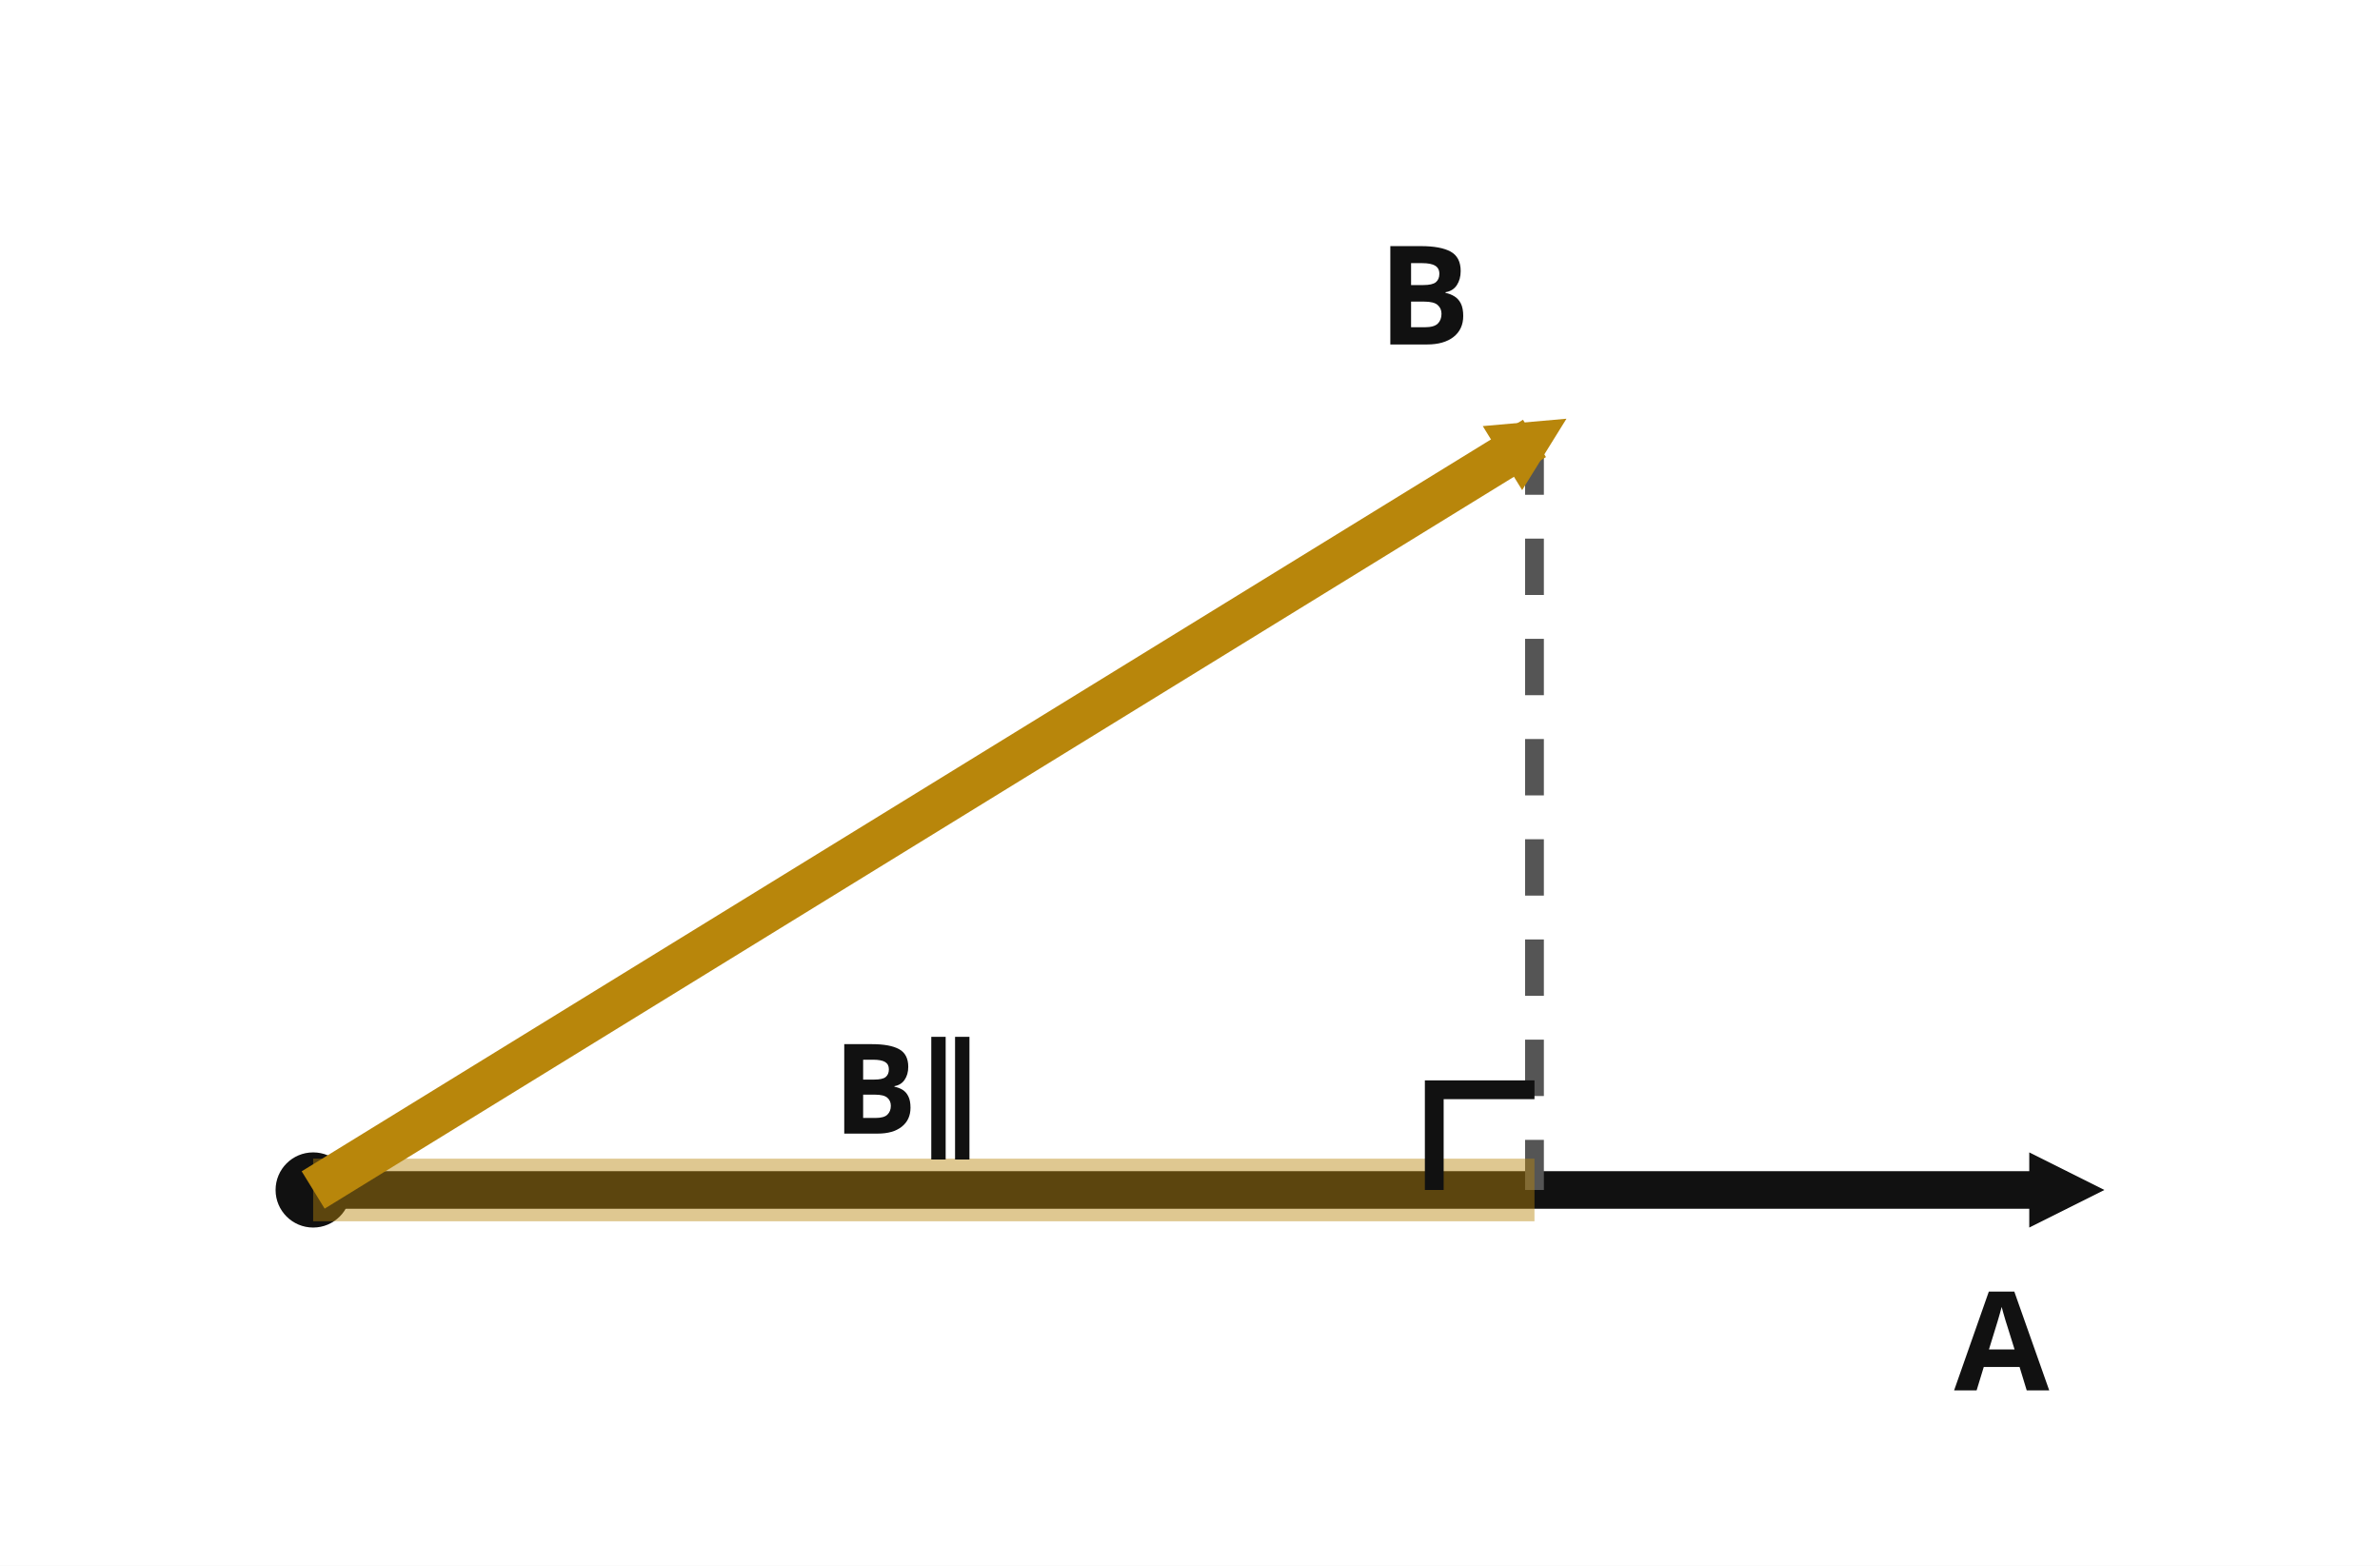
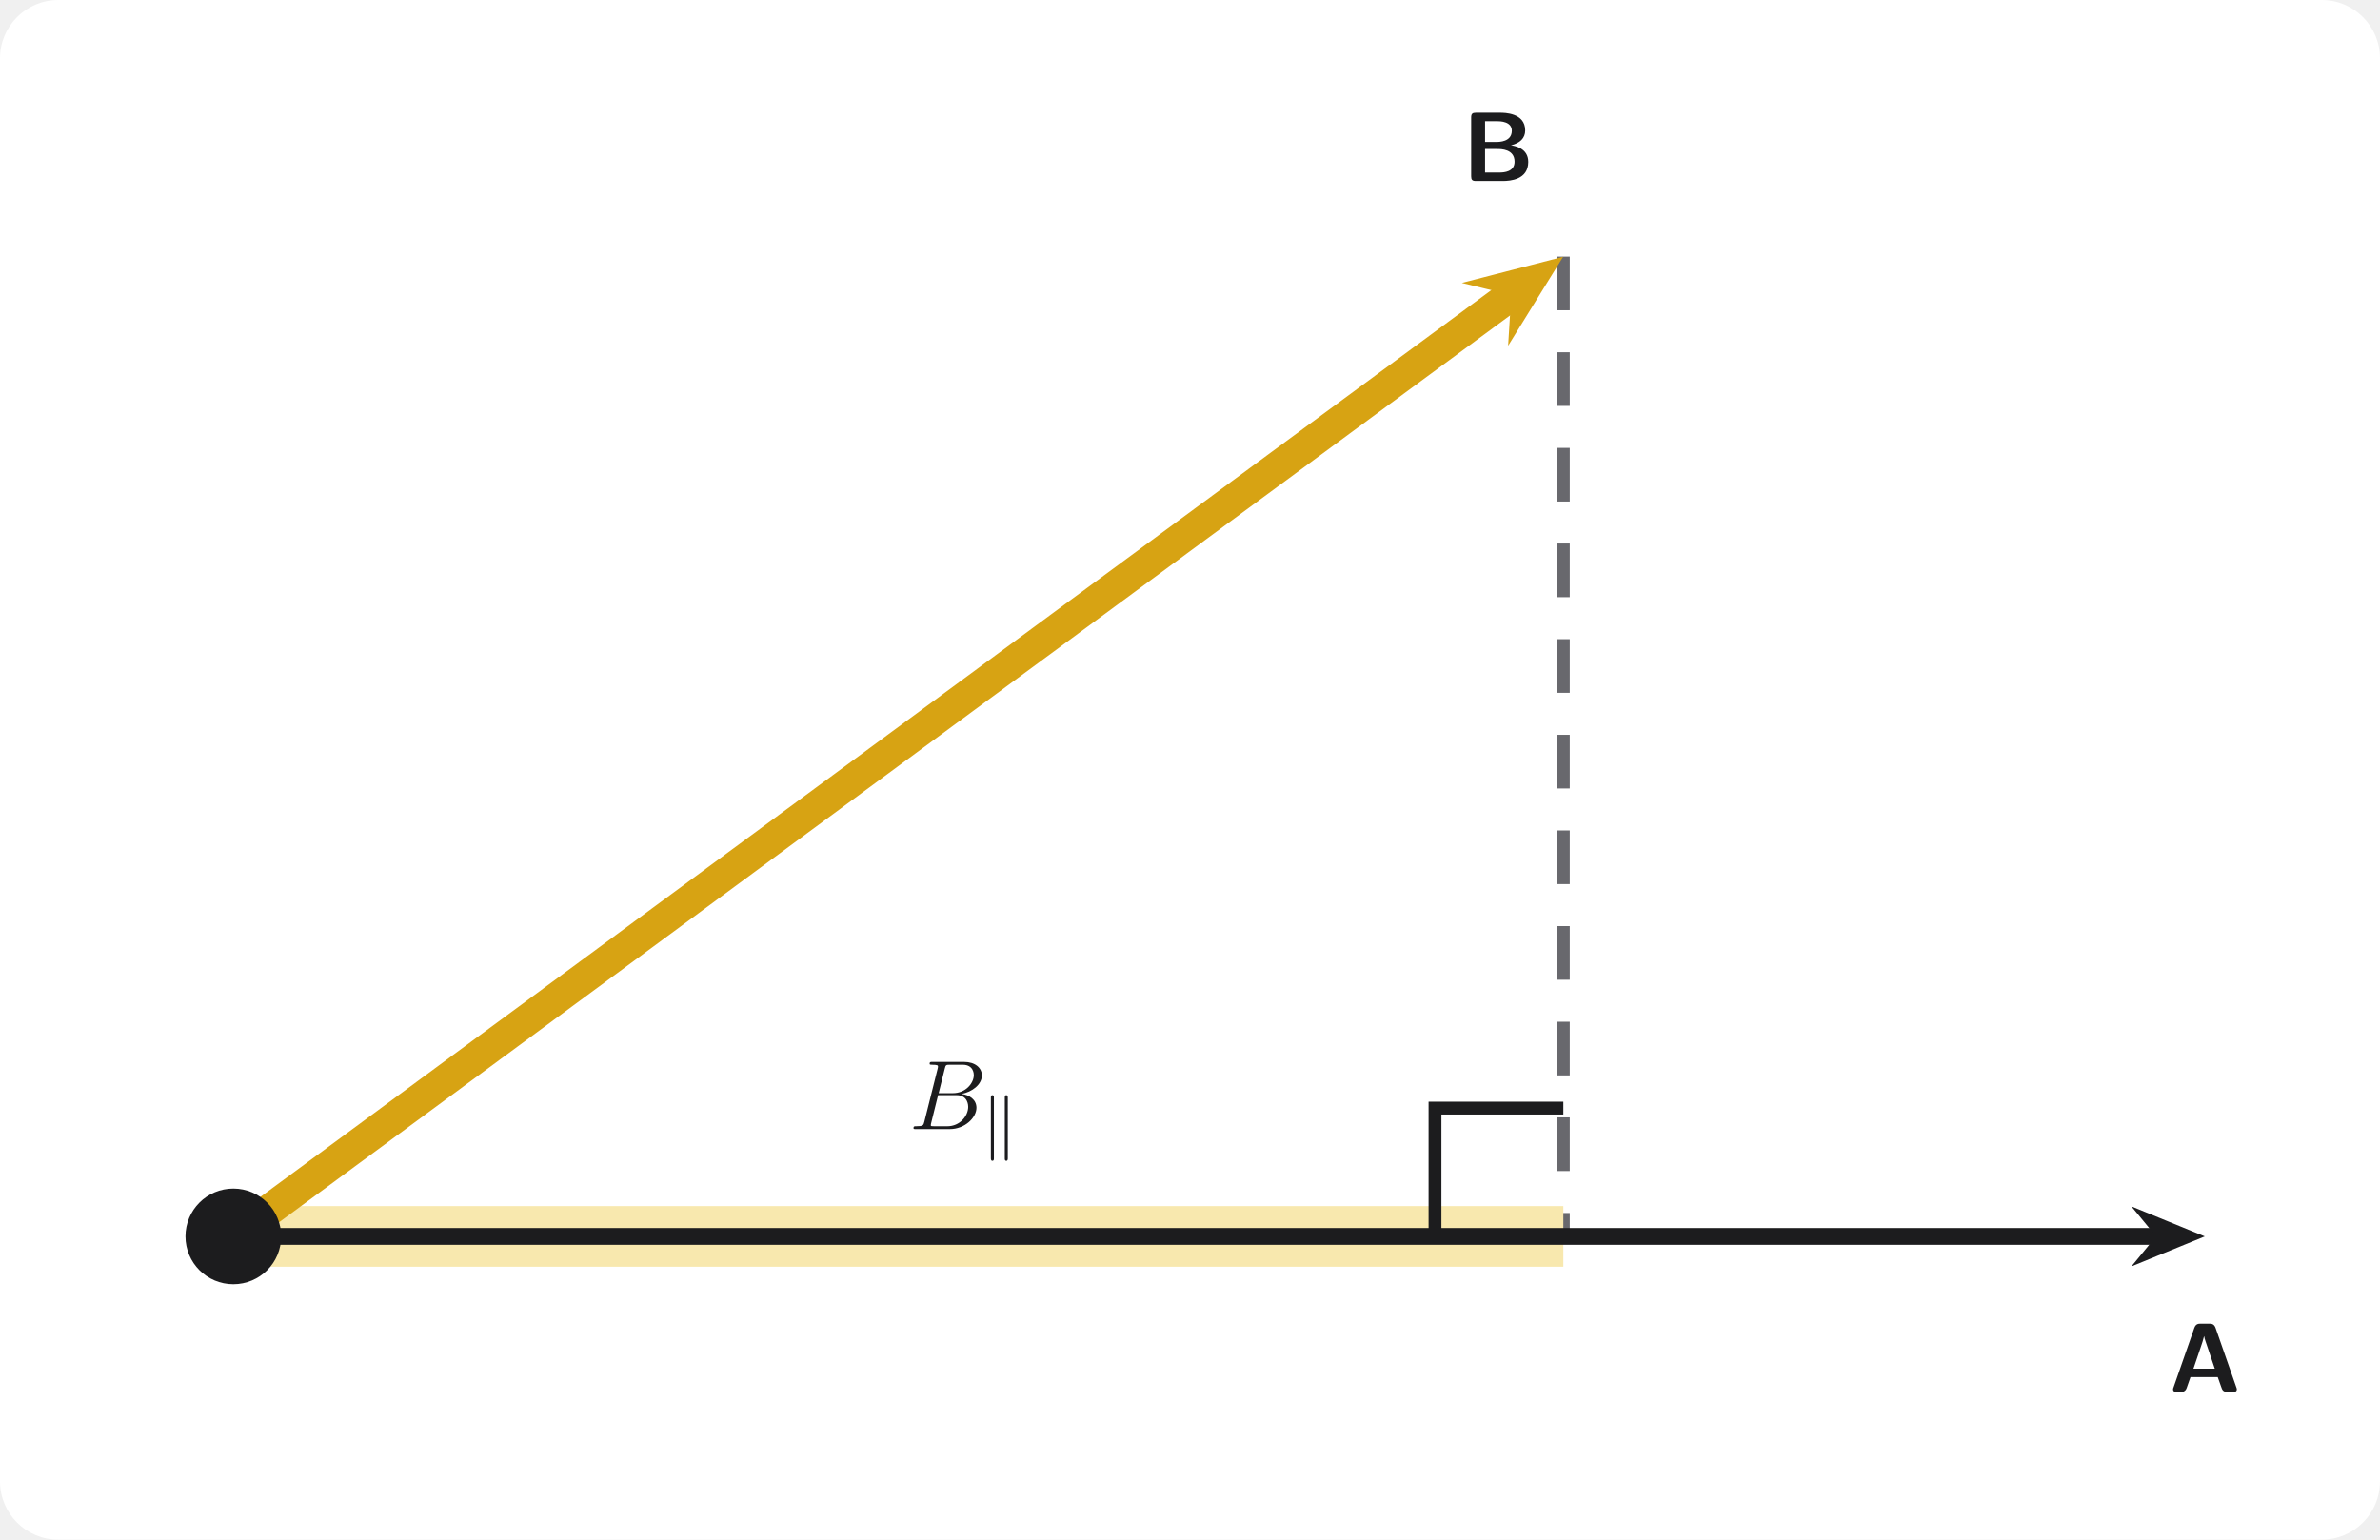
- <svg xmlns="http://www.w3.org/2000/svg" viewBox="0 0 380 250" role="img" aria-labelledby="title desc">
+ <svg xmlns="http://www.w3.org/2000/svg" xmlns:xlink="http://www.w3.org/1999/xlink" role="img" aria-labelledby="title desc" version="1.1" width="289.134pt" height="187.087pt" viewBox="-57.827 -57.827 289.134 187.087">
  <defs>
-     <marker id="arrow-gold" viewBox="0 0 10 10" refX="5" refY="5" markerUnits="userSpaceOnUse" markerWidth="12" markerHeight="12" orient="auto">
-       <path d="M 0 0 L 10 5 L 0 10 z" fill="#b8860b" />
-     </marker>
-     <marker id="arrow-black" viewBox="0 0 10 10" refX="5" refY="5" markerUnits="userSpaceOnUse" markerWidth="12" markerHeight="12" orient="auto">
-       <path d="M 0 0 L 10 5 L 0 10 z" fill="#111" />
-     </marker>
+     <path id="g0-107" d="M1.451-5.683C1.451-5.81 1.451-5.978 1.267-5.978S1.084-5.778 1.084-5.651V1.666C1.084 1.793 1.084 1.993 1.267 1.993S1.451 1.825 1.451 1.698V-5.683ZM3.14-5.651C3.14-5.778 3.14-5.978 2.957-5.978S2.774-5.81 2.774-5.683V1.698C2.774 1.825 2.774 1.993 2.957 1.993S3.14 1.793 3.14 1.666V-5.651Z" />
+     <path id="g1-66" d="M4.376-7.352C4.483-7.795 4.531-7.819 4.997-7.819H6.551C7.902-7.819 7.902-6.671 7.902-6.563C7.902-5.595 6.934-4.364 5.356-4.364H3.634L4.376-7.352ZM6.396-4.268C7.699-4.507 8.883-5.416 8.883-6.516C8.883-7.448 8.058-8.165 6.707-8.165H2.869C2.642-8.165 2.534-8.165 2.534-7.938C2.534-7.819 2.642-7.819 2.821-7.819C3.551-7.819 3.551-7.723 3.551-7.592C3.551-7.568 3.551-7.496 3.503-7.317L1.889-.885C1.781-.466 1.757-.347 .921-.347C.693-.347 .574-.347 .574-.132C.574 0 .646 0 .885 0H4.985C6.814 0 8.225-1.387 8.225-2.594C8.225-3.575 7.364-4.172 6.396-4.268ZM4.698-.347H3.084C2.917-.347 2.893-.347 2.821-.359C2.69-.371 2.678-.395 2.678-.49C2.678-.574 2.702-.646 2.726-.753L3.563-4.125H5.81C7.221-4.125 7.221-2.809 7.221-2.714C7.221-1.566 6.181-.347 4.698-.347Z" />
+     <path id="g2-27" d="M8.249-.323C8.249-.383 8.249-.406 8.189-.562L5.667-7.783C5.487-8.297 5.141-8.297 4.902-8.297H3.85C3.61-8.297 3.264-8.297 3.084-7.783L.562-.562C.502-.406 .502-.383 .502-.323C.502 0 .801 0 .968 0H1.399C1.614 0 1.985 0 2.152-.478L2.618-1.805H5.93L6.336-.658C6.48-.239 6.563 0 7.137 0H7.783C7.95 0 8.249 0 8.249-.323ZM5.571-2.833H2.977L3.838-5.368C4.017-5.894 4.172-6.348 4.268-6.779H4.28C4.34-6.492 4.34-6.468 4.435-6.193L5.571-2.833Z" />
+     <path id="g2-34" d="M8.022-2.319C8.022-4.005 6.36-4.268 5.918-4.34C7.018-4.591 7.651-5.212 7.651-6.145C7.651-8.297 5.105-8.297 4.603-8.297H1.662C1.231-8.297 1.088-8.165 1.088-7.723V-.574C1.088-.143 1.219 0 1.662 0H4.937C5.822 0 8.022-.155 8.022-2.319ZM6.025-6.109C6.025-4.746 4.459-4.746 4.16-4.746H2.774V-7.269H4.172C4.639-7.269 6.025-7.233 6.025-6.109ZM6.36-2.343C6.36-1.112 5.081-1.028 4.507-1.028H2.774V-3.885H4.28C4.698-3.885 6.36-3.885 6.36-2.343Z" />
  </defs>
-   <rect width="380" height="250" fill="#fff" />
-   <circle cx="50" cy="190" r="6" fill="#111" />
-   <line x1="50" y1="190" x2="330" y2="190" stroke="#111" stroke-width="6" stroke-linecap="butt" marker-end="url(#arrow-black)" />
-   <line x1="245" y1="70" x2="245" y2="190" stroke="#555" stroke-width="3" stroke-dasharray="9 7" />
-   <line x1="50" y1="190" x2="245" y2="190" stroke="#b8860b" stroke-width="10" opacity="0.45" />
-   <path d="M 245 174 L 229 174 L 229 190" fill="none" stroke="#111" stroke-width="3" />
-   <line x1="50" y1="190" x2="245" y2="70" stroke="#b8860b" stroke-width="7" stroke-linecap="butt" marker-end="url(#arrow-gold)" />
-   <text x="312" y="222" font-family="sans-serif" font-size="22" font-weight="700" fill="#111">A</text>
-   <text x="220" y="55" font-family="sans-serif" font-size="22" font-weight="700" fill="#111">B</text>
-   <text x="133" y="181" font-family="sans-serif" font-size="20" font-weight="700" fill="#111">B∥</text>
+   <g id="page1">
+     <g stroke-miterlimit="10" transform="matrix(.996264 0 0 -.996264 -45.07099 108.0001)" fill="#000" stroke="#000" stroke-width="0.4">
+       <g fill="#fff">
+         <path d="M-12.804-14.226V159.336C-12.804 163.264-9.619 166.449-5.69 166.449H270.301C274.23 166.449 277.414 163.264 277.414 159.336V-14.226C277.414-18.155 274.23-21.34 270.301-21.34H-5.69C-9.619-21.34-12.804-18.155-12.804-14.226ZM277.414 166.449" stroke="none" />
+       </g>
+       <g stroke="#68686d" stroke-width="1.565" stroke-dasharray="6.544,5.121" stroke-dashoffset="0.0">
+         <path d="M177.83 135.151V15.649" fill="none" />
+       </g>
+       <g stroke="#f8e8ae" stroke-width="7.398">
+         <path d="M15.649 15.649H177.83" fill="none" />
+       </g>
+       <g stroke="#1c1c1e" stroke-width="2.049">
+         <path d="M15.649 15.649H250.705" fill="none" />
+         <g fill="#1c1c1e" transform="translate(247.2543 15.6491)" stroke-dasharray="none" stroke-dashoffset="0.0" stroke-linejoin="miter" stroke-width="1.488">
+           <path d="M6.83 0L2.298 1.853L3.822 0L2.298-1.853Z" />
+         </g>
+       </g>
+       <g stroke="#d7a313" stroke-width="3.841" stroke-linecap="round">
+         <path d="M15.649 15.649L172.119 130.943" fill="none" />
+         <g fill="#d7a313" transform="matrix(.80502 .59317 -.59317 .80502 168.4385 128.2308)" stroke-dasharray="none" stroke-dashoffset="0.0" stroke-linejoin="miter" stroke-width="1.969">
+           <path d="M8.994 0L3.071 2.381L5.064 0L3.071-2.381Z" />
+         </g>
+       </g>
+       <g fill="#1c1c1e">
+         <path d="M21.484 15.649C21.484 18.872 18.872 21.484 15.649 21.484C12.427 21.484 9.814 18.872 9.814 15.649C9.814 12.427 12.427 9.814 15.649 9.814C18.872 9.814 21.484 12.427 21.484 15.649ZM15.649 15.649" stroke="none" />
+       </g>
+       <g stroke="#1c1c1e" stroke-width="1.565">
+         <path d="M162.181 15.649V31.298H177.83" fill="none" />
+       </g>
+       <g transform="matrix(1.00375 0 0 -1.00375 296.9167 105.08)" stroke="none" fill="#1c1c1e">
+         <use x="-45.071" y="108" xlink:href="#g2-27" />
+       </g>
+       <g transform="matrix(1.00375 0 0 -1.00375 210.7407 252.7791)" stroke="none" fill="#1c1c1e">
+         <use x="-45.071" y="108" xlink:href="#g2-34" />
+       </g>
+       <g transform="matrix(1.00375 0 0 -1.00375 143.2507 137.1443)" stroke="none" fill="#1c1c1e">
+         <use x="-45.071" y="108" xlink:href="#g1-66" />
+         <use x="-36.178" y="109.86" xlink:href="#g0-107" />
+       </g>
+     </g>
+   </g>
</svg>
